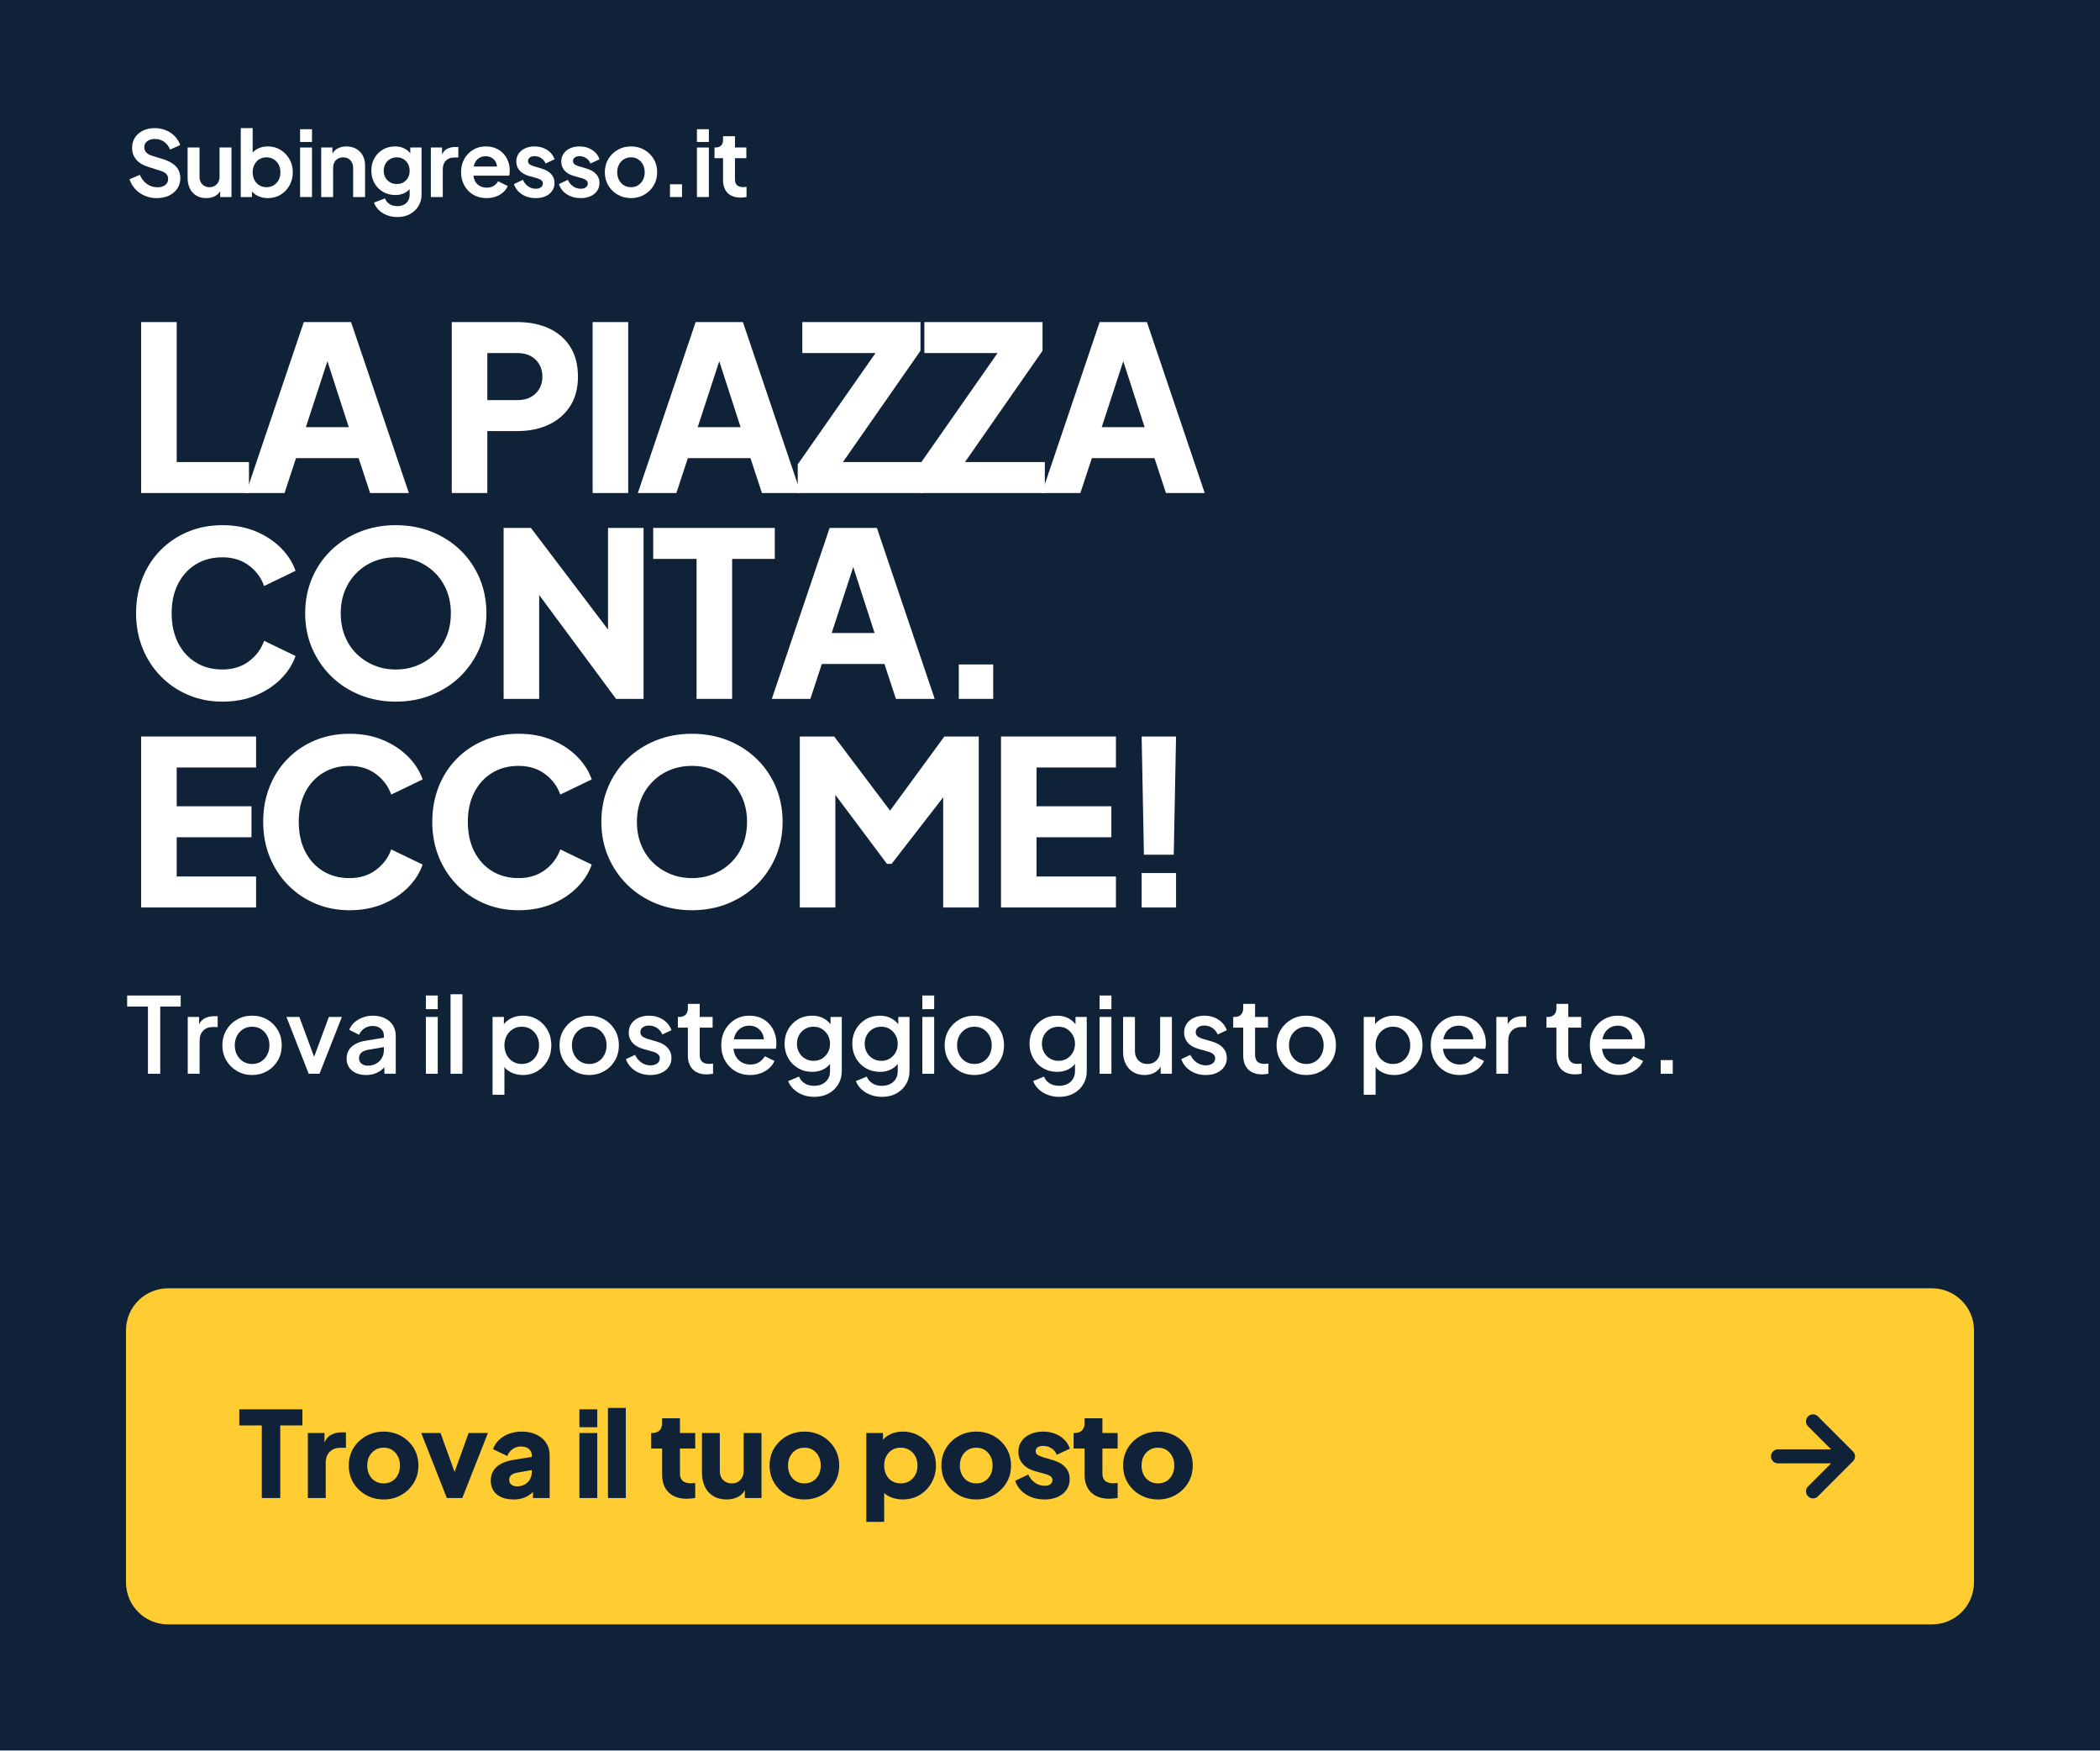
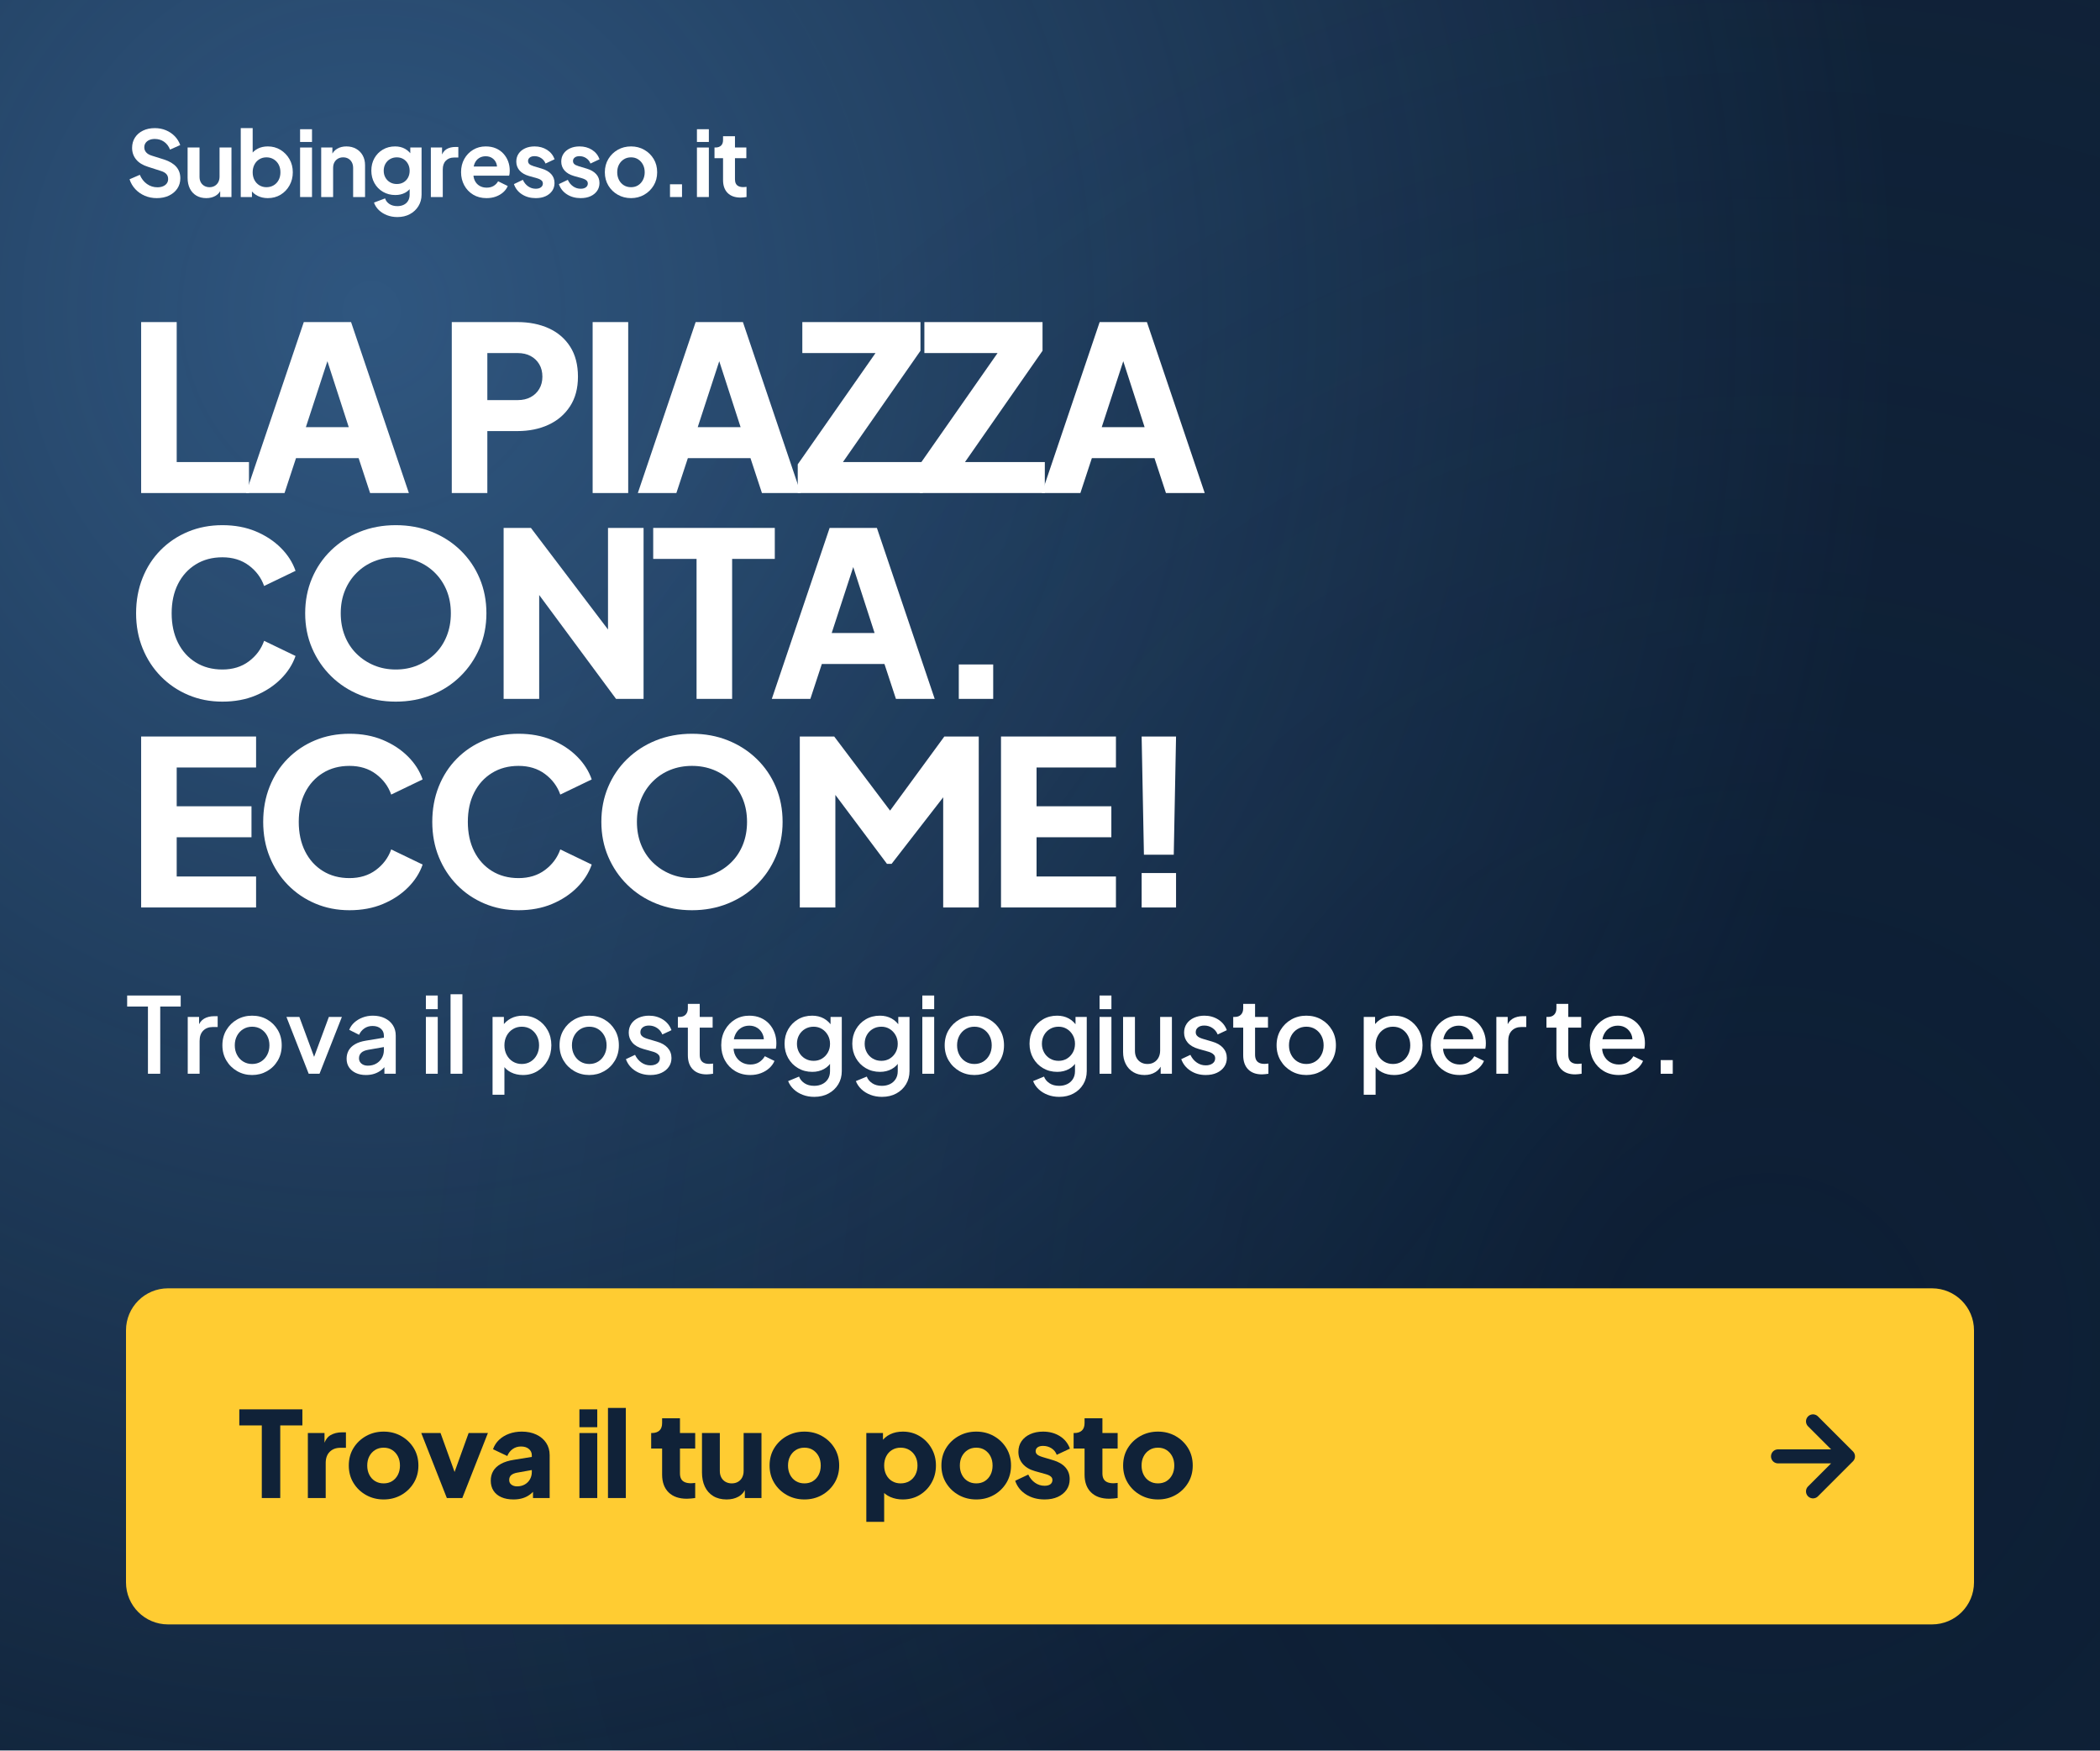
<svg xmlns="http://www.w3.org/2000/svg" width="300" height="250" viewBox="0 0 300 250" role="img" aria-labelledby="title desc">
-   <style>@media(prefers-reduced-motion:no-preference){.pa-letter{animation-duration:6.4s;animation-timing-function:step-end;animation-fill-mode:both;animation-iteration-count:3}.pa-action{transform-box:fill-box;transform-origin:center;animation:pa-action 6.4s cubic-bezier(.22,1,.36,1) 3 both}.pa-repeat .pa-letter,.pa-repeat .pa-action{animation-iteration-count:infinite}@keyframes pa-action{0%,27%,46%,100%{transform:scale(1)}32%,41%{transform:scale(1.022)}}.pa-letter-0{animation-name:pa-type-0}@keyframes pa-type-0{0%,3.025%{opacity:0}3.045%,100%{opacity:1}}.pa-letter-1{animation-name:pa-type-1}@keyframes pa-type-1{0%,4.071%{opacity:0}4.091%,100%{opacity:1}}.pa-letter-2{animation-name:pa-type-2}@keyframes pa-type-2{0%,5.116%{opacity:0}5.136%,100%{opacity:1}}.pa-letter-3{animation-name:pa-type-3}@keyframes pa-type-3{0%,6.162%{opacity:0}6.182%,100%{opacity:1}}.pa-letter-4{animation-name:pa-type-4}@keyframes pa-type-4{0%,7.207%{opacity:0}7.227%,100%{opacity:1}}.pa-letter-5{animation-name:pa-type-5}@keyframes pa-type-5{0%,8.253%{opacity:0}8.273%,100%{opacity:1}}.pa-letter-6{animation-name:pa-type-6}@keyframes pa-type-6{0%,9.298%{opacity:0}9.318%,100%{opacity:1}}.pa-letter-7{animation-name:pa-type-7}@keyframes pa-type-7{0%,10.344%{opacity:0}10.364%,100%{opacity:1}}.pa-letter-8{animation-name:pa-type-8}@keyframes pa-type-8{0%,11.389%{opacity:0}11.409%,100%{opacity:1}}.pa-letter-9{animation-name:pa-type-9}@keyframes pa-type-9{0%,12.435%{opacity:0}12.455%,100%{opacity:1}}.pa-letter-10{animation-name:pa-type-10}@keyframes pa-type-10{0%,13.480%{opacity:0}13.500%,100%{opacity:1}}.pa-letter-11{animation-name:pa-type-11}@keyframes pa-type-11{0%,14.525%{opacity:0}14.545%,100%{opacity:1}}.pa-letter-12{animation-name:pa-type-12}@keyframes pa-type-12{0%,15.571%{opacity:0}15.591%,100%{opacity:1}}.pa-letter-13{animation-name:pa-type-13}@keyframes pa-type-13{0%,16.616%{opacity:0}16.636%,100%{opacity:1}}.pa-letter-14{animation-name:pa-type-14}@keyframes pa-type-14{0%,17.662%{opacity:0}17.682%,100%{opacity:1}}.pa-letter-15{animation-name:pa-type-15}@keyframes pa-type-15{0%,18.707%{opacity:0}18.727%,100%{opacity:1}}.pa-letter-16{animation-name:pa-type-16}@keyframes pa-type-16{0%,19.753%{opacity:0}19.773%,100%{opacity:1}}.pa-letter-17{animation-name:pa-type-17}@keyframes pa-type-17{0%,20.798%{opacity:0}20.818%,100%{opacity:1}}.pa-letter-18{animation-name:pa-type-18}@keyframes pa-type-18{0%,21.844%{opacity:0}21.864%,100%{opacity:1}}.pa-letter-19{animation-name:pa-type-19}@keyframes pa-type-19{0%,22.889%{opacity:0}22.909%,100%{opacity:1}}.pa-letter-20{animation-name:pa-type-20}@keyframes pa-type-20{0%,23.935%{opacity:0}23.955%,100%{opacity:1}}.pa-letter-21{animation-name:pa-type-21}@keyframes pa-type-21{0%,24.980%{opacity:0}25.000%,100%{opacity:1}}}</style>
+   <style>@media(prefers-reduced-motion:no-preference){.pa-wash{transform-box:view-box;transform-origin:center;animation:pa-drift 19.2s ease-in-out 1 both}.pa-wash-shade{animation-direction:reverse}.pa-repeat .pa-wash{animation-iteration-count:infinite}@keyframes pa-drift{0%,100%{transform:translate(-8%,4%) scale(1);opacity:.65}50%{transform:translate(16%,-9%) scale(1.12);opacity:1}}.pa-letter{animation-duration:6.4s;animation-timing-function:step-end;animation-fill-mode:both;animation-iteration-count:3}.pa-action{transform-box:fill-box;transform-origin:center;animation:pa-action 6.4s cubic-bezier(.22,1,.36,1) 3 both}.pa-repeat .pa-letter,.pa-repeat .pa-action{animation-iteration-count:infinite}@keyframes pa-action{0%,27%,46%,100%{transform:scale(1)}32%,41%{transform:scale(1.022)}}.pa-letter-0{animation-name:pa-type-0}@keyframes pa-type-0{0%,3.025%{opacity:0}3.045%,100%{opacity:1}}.pa-letter-1{animation-name:pa-type-1}@keyframes pa-type-1{0%,4.071%{opacity:0}4.091%,100%{opacity:1}}.pa-letter-2{animation-name:pa-type-2}@keyframes pa-type-2{0%,5.116%{opacity:0}5.136%,100%{opacity:1}}.pa-letter-3{animation-name:pa-type-3}@keyframes pa-type-3{0%,6.162%{opacity:0}6.182%,100%{opacity:1}}.pa-letter-4{animation-name:pa-type-4}@keyframes pa-type-4{0%,7.207%{opacity:0}7.227%,100%{opacity:1}}.pa-letter-5{animation-name:pa-type-5}@keyframes pa-type-5{0%,8.253%{opacity:0}8.273%,100%{opacity:1}}.pa-letter-6{animation-name:pa-type-6}@keyframes pa-type-6{0%,9.298%{opacity:0}9.318%,100%{opacity:1}}.pa-letter-7{animation-name:pa-type-7}@keyframes pa-type-7{0%,10.344%{opacity:0}10.364%,100%{opacity:1}}.pa-letter-8{animation-name:pa-type-8}@keyframes pa-type-8{0%,11.389%{opacity:0}11.409%,100%{opacity:1}}.pa-letter-9{animation-name:pa-type-9}@keyframes pa-type-9{0%,12.435%{opacity:0}12.455%,100%{opacity:1}}.pa-letter-10{animation-name:pa-type-10}@keyframes pa-type-10{0%,13.480%{opacity:0}13.500%,100%{opacity:1}}.pa-letter-11{animation-name:pa-type-11}@keyframes pa-type-11{0%,14.525%{opacity:0}14.545%,100%{opacity:1}}.pa-letter-12{animation-name:pa-type-12}@keyframes pa-type-12{0%,15.571%{opacity:0}15.591%,100%{opacity:1}}.pa-letter-13{animation-name:pa-type-13}@keyframes pa-type-13{0%,16.616%{opacity:0}16.636%,100%{opacity:1}}.pa-letter-14{animation-name:pa-type-14}@keyframes pa-type-14{0%,17.662%{opacity:0}17.682%,100%{opacity:1}}.pa-letter-15{animation-name:pa-type-15}@keyframes pa-type-15{0%,18.707%{opacity:0}18.727%,100%{opacity:1}}.pa-letter-16{animation-name:pa-type-16}@keyframes pa-type-16{0%,19.753%{opacity:0}19.773%,100%{opacity:1}}.pa-letter-17{animation-name:pa-type-17}@keyframes pa-type-17{0%,20.798%{opacity:0}20.818%,100%{opacity:1}}.pa-letter-18{animation-name:pa-type-18}@keyframes pa-type-18{0%,21.844%{opacity:0}21.864%,100%{opacity:1}}.pa-letter-19{animation-name:pa-type-19}@keyframes pa-type-19{0%,22.889%{opacity:0}22.909%,100%{opacity:1}}.pa-letter-20{animation-name:pa-type-20}@keyframes pa-type-20{0%,23.935%{opacity:0}23.955%,100%{opacity:1}}.pa-letter-21{animation-name:pa-type-21}@keyframes pa-type-21{0%,24.980%{opacity:0}25.000%,100%{opacity:1}}}</style>
  <rect width="300" height="250" fill="#102238" />
+   <defs>
+     <radialGradient id="pa-light">
+       <stop stop-color="#5b9fe3" stop-opacity=".42" />
+       <stop offset="1" stop-color="#5b9fe3" stop-opacity="0" />
+     </radialGradient>
+     <radialGradient id="pa-shade">
+       <stop stop-color="#06172f" stop-opacity="0.32" />
+       <stop offset="1" stop-color="#06172f" stop-opacity="0" />
+     </radialGradient>
+   </defs>
+   <g class="pa-ambient" aria-hidden="true">
+     <ellipse class="pa-wash pa-wash-light" cx="54.00" cy="45.00" rx="216.00" ry="230.00" fill="url(#pa-light)" />
+     <ellipse class="pa-wash pa-wash-shade" cx="252.00" cy="195.00" rx="195.00" ry="212.50" fill="url(#pa-shade)" />
+   </g>
  <g fill="#ffffff">
    <path d="M338 -12Q267 -12 206.5 14.0Q146 40 102.5 86.5Q59 133 39 195L152 244Q179 180 230.0 143.5Q281 107 345 107Q381 107 407.5 118.5Q434 130 448.5 150.0Q463 170 463 198Q463 231 443.5 252.5Q424 274 385 286L242 332Q155 359 111.0 413.0Q67 467 67 540Q67 604 98.5 653.0Q130 702 186.5 729.5Q243 757 316 757Q383 757 439.0 733.5Q495 710 535.5 668.5Q576 627 596 571L484 521Q462 577 418.0 607.5Q374 638 316 638Q282 638 256.0 626.5Q230 615 215.5 594.5Q201 574 201 546Q201 515 221.0 491.5Q241 468 282 455L419 412Q508 383 552.5 332.0Q597 281 597 206Q597 142 564.0 93.0Q531 44 473.0 16.0Q415 -12 338 -12Z" transform="translate(18 28.14) scale(0.013 -0.013)" />
    <path d="M255 -12Q192 -12 145.5 16.0Q99 44 74.5 94.0Q50 144 50 211V544H181V222Q181 188 194.5 162.5Q208 137 233.5 122.5Q259 108 291 108Q323 108 348.0 122.5Q373 137 387.0 163.0Q401 189 401 225V544H532V0H408V107L419 88Q400 38 356.5 13.0Q313 -12 255 -12Z" transform="translate(26.151 28.14) scale(0.013 -0.013)" />
    <path d="M358 -12Q299 -12 249.5 11.5Q200 35 171 79L184 105V0H61V757H192V436L172 463Q200 507 248.0 531.5Q296 556 359 556Q436 556 498.0 518.0Q560 480 596.5 416.0Q633 352 633 272Q633 193 597.0 128.0Q561 63 499.0 25.5Q437 -12 358 -12ZM343 108Q388 108 423.0 129.0Q458 150 477.5 187.0Q497 224 497 272Q497 320 477.5 356.5Q458 393 423.0 414.5Q388 436 343 436Q300 436 265.5 415.0Q231 394 211.5 356.5Q192 319 192 272Q192 224 211.5 187.0Q231 150 265.5 129.0Q300 108 343 108Z" transform="translate(33.6 28.14) scale(0.013 -0.013)" />
    <path d="M61 0V544H192V0ZM61 605V745H192V605Z" transform="translate(42.076 28.14) scale(0.013 -0.013)" />
    <path d="M61 0V544H184V437L174 456Q193 505 236.5 530.5Q280 556 338 556Q398 556 444.5 530.0Q491 504 517.0 457.5Q543 411 543 350V0H412V319Q412 355 398.0 381.0Q384 407 359.5 421.5Q335 436 302 436Q270 436 245.0 421.5Q220 407 206.0 381.0Q192 355 192 319V0Z" transform="translate(45.092 28.14) scale(0.013 -0.013)" />
    <path d="M325 -220Q264 -220 212.0 -200.0Q160 -180 122.5 -144.5Q85 -109 68 -61L190 -15Q202 -53 237.5 -76.5Q273 -100 325 -100Q365 -100 395.5 -85.0Q426 -70 443.0 -41.5Q460 -13 460 27V151L485 121Q457 72 410.0 47.0Q363 22 303 22Q227 22 167.0 57.0Q107 92 73.0 153.0Q39 214 39 290Q39 367 73.0 427.0Q107 487 166.0 521.5Q225 556 300 556Q361 556 407.5 530.5Q454 505 485 457L467 424V544H591V27Q591 -44 556.5 -100.0Q522 -156 462.5 -188.0Q403 -220 325 -220ZM319 143Q361 143 392.5 161.5Q424 180 442.0 213.0Q460 246 460 289Q460 331 441.5 364.5Q423 398 391.5 417.0Q360 436 319 436Q278 436 245.0 417.0Q212 398 193.5 364.5Q175 331 175 289Q175 247 193.5 214.0Q212 181 244.5 162.0Q277 143 319 143Z" transform="translate(52.541 28.14) scale(0.013 -0.013)" />
    <path d="M61 0V544H184V423L174 441Q193 502 233.5 526.0Q274 550 331 550H363V434H316Q260 434 226.0 399.5Q192 365 192 303V0Z" transform="translate(60.757 28.14) scale(0.013 -0.013)" />
    <path d="M319 -12Q235 -12 172.0 26.0Q109 64 74.0 129.0Q39 194 39 273Q39 355 74.5 418.5Q110 482 171.5 519.0Q233 556 309 556Q373 556 421.5 535.0Q470 514 504.0 477.0Q538 440 556.0 392.5Q574 345 574 290Q574 276 572.5 261.0Q571 246 567 235H147V335H493L431 288Q440 334 426.5 370.0Q413 406 382.5 427.0Q352 448 309 448Q268 448 236.0 427.5Q204 407 187.5 367.5Q171 328 175 272Q171 222 188.5 183.5Q206 145 240.5 124.0Q275 103 320 103Q365 103 396.5 122.0Q428 141 446 173L552 121Q536 82 502.0 52.0Q468 22 421.5 5.0Q375 -12 319 -12Z" transform="translate(65.359 28.14) scale(0.013 -0.013)" />
    <path d="M268 -12Q181 -12 116.5 29.5Q52 71 28 142L126 189Q147 143 184.5 117.0Q222 91 268 91Q304 91 325.0 107.0Q346 123 346 149Q346 165 337.5 175.5Q329 186 314.5 193.5Q300 201 283 206L194 231Q125 251 89.5 292.0Q54 333 54 389Q54 439 79.5 476.5Q105 514 150.5 535.0Q196 556 255 556Q332 556 391.0 519.0Q450 482 475 415L375 368Q361 405 328.0 427.0Q295 449 254 449Q221 449 202.0 434.0Q183 419 183 395Q183 380 191.0 369.0Q199 358 213.5 351.0Q228 344 247 338L334 312Q401 292 437.5 252.0Q474 212 474 154Q474 105 448.0 67.5Q422 30 376.0 9.0Q330 -12 268 -12Z" transform="translate(73.055 28.14) scale(0.013 -0.013)" />
    <path d="M268 -12Q181 -12 116.5 29.5Q52 71 28 142L126 189Q147 143 184.5 117.0Q222 91 268 91Q304 91 325.0 107.0Q346 123 346 149Q346 165 337.5 175.5Q329 186 314.5 193.5Q300 201 283 206L194 231Q125 251 89.5 292.0Q54 333 54 389Q54 439 79.5 476.5Q105 514 150.5 535.0Q196 556 255 556Q332 556 391.0 519.0Q450 482 475 415L375 368Q361 405 328.0 427.0Q295 449 254 449Q221 449 202.0 434.0Q183 419 183 395Q183 380 191.0 369.0Q199 358 213.5 351.0Q228 344 247 338L334 312Q401 292 437.5 252.0Q474 212 474 154Q474 105 448.0 67.5Q422 30 376.0 9.0Q330 -12 268 -12Z" transform="translate(79.477 28.14) scale(0.013 -0.013)" />
    <path d="M327 -12Q247 -12 181.5 25.0Q116 62 77.5 126.0Q39 190 39 272Q39 354 77.5 418.0Q116 482 181.0 519.0Q246 556 327 556Q407 556 472.0 519.0Q537 482 575.5 418.5Q614 355 614 272Q614 190 575.0 126.0Q536 62 471.0 25.0Q406 -12 327 -12ZM327 108Q371 108 404.5 129.0Q438 150 457.5 187.5Q477 225 477 272Q477 320 457.5 356.5Q438 393 404.5 414.5Q371 436 327 436Q282 436 248.0 414.5Q214 393 194.5 356.5Q175 320 175 272Q175 225 194.5 187.5Q214 150 248.0 129.0Q282 108 327 108Z" transform="translate(85.899 28.14) scale(0.013 -0.013)" />
    <path d="M123 0V140H255V0Z" transform="translate(94.115 28.14) scale(0.013 -0.013)" />
    <path d="M61 0V544H192V0ZM61 605V745H192V605Z" transform="translate(98.769 28.14) scale(0.013 -0.013)" />
    <path d="M309 -6Q217 -6 166.5 44.5Q116 95 116 187V427H22V544H32Q72 544 94.0 565.0Q116 586 116 626V668H247V544H372V427H247V194Q247 167 256.5 148.0Q266 129 286.5 119.0Q307 109 339 109Q346 109 355.5 110.0Q365 111 374 112V0Q360 -2 342.0 -4.0Q324 -6 309 -6Z" transform="translate(101.785 28.14) scale(0.013 -0.013)" />
  </g>
  <g fill="#ffffff">
    <path class="pa-letter pa-letter-0" d="M66 0V745H221V135H536V0Z" transform="translate(18 70.4167) scale(0.03277409 -0.03277409)" />
    <path class="pa-letter pa-letter-1" d="M11 0 263 745H469L721 0H552L502 152H229L179 0ZM272 287H459L345 639H387Z" transform="translate(34.7803 70.4167) scale(0.03277409 -0.03277409)" />
    <path class="pa-letter pa-letter-3" d="M66 0V745H352Q429 745 488.5 718.0Q548 691 582.0 638.0Q616 585 616 507Q616 431 581.5 378.0Q547 325 487.5 297.5Q428 270 352 270H221V0ZM221 405H353Q386 405 410.0 418.0Q434 431 447.5 454.0Q461 477 461 507Q461 538 447.5 561.0Q434 584 410.0 597.0Q386 610 353 610H221Z" transform="translate(62.3761 70.4167) scale(0.03277409 -0.03277409)" />
    <path class="pa-letter pa-letter-4" d="M66 0V745H221V0Z" transform="translate(82.4994 70.4167) scale(0.03277409 -0.03277409)" />
    <path class="pa-letter pa-letter-5" d="M11 0 263 745H469L721 0H552L502 152H229L179 0ZM272 287H459L345 639H387Z" transform="translate(90.7585 70.4167) scale(0.03277409 -0.03277409)" />
    <path class="pa-letter pa-letter-6" d="M11 0V125L350 610H31V745H546V620L208 135H556V0Z" transform="translate(113.602 70.4167) scale(0.03277409 -0.03277409)" />
    <path class="pa-letter pa-letter-7" d="M11 0V125L350 610H31V745H546V620L208 135H556V0Z" transform="translate(131.0378 70.4167) scale(0.03277409 -0.03277409)" />
    <path class="pa-letter pa-letter-8" d="M11 0 263 745H469L721 0H552L502 152H229L179 0ZM272 287H459L345 639H387Z" transform="translate(148.4737 70.4167) scale(0.03277409 -0.03277409)" />
  </g>
  <g fill="#ffffff">
    <path class="pa-letter pa-letter-9" d="M420 -12Q340 -12 271.5 17.0Q203 46 152.0 98.0Q101 150 72.5 220.0Q44 290 44 373Q44 456 72.0 526.5Q100 597 151.0 648.5Q202 700 270.5 728.5Q339 757 420 757Q501 757 565.5 730.0Q630 703 675.0 658.0Q720 613 739 558L602 492Q583 546 535.5 581.5Q488 617 420 617Q354 617 304.0 586.0Q254 555 226.5 500.5Q199 446 199 373Q199 300 226.5 245.0Q254 190 304.0 159.0Q354 128 420 128Q488 128 535.5 163.5Q583 199 602 253L739 187Q720 132 675.0 87.0Q630 42 565.5 15.0Q501 -12 420 -12Z" transform="translate(18 99.8151) scale(0.03277409 -0.03277409)" />
    <path class="pa-letter pa-letter-10" d="M439 -12Q355 -12 283.0 17.0Q211 46 157.5 98.5Q104 151 74.0 221.0Q44 291 44 373Q44 455 73.5 525.0Q103 595 156.5 647.0Q210 699 282.0 728.0Q354 757 439 757Q524 757 596.0 728.0Q668 699 721.5 647.0Q775 595 804.5 525.0Q834 455 834 373Q834 291 804.0 221.0Q774 151 720.5 98.5Q667 46 595.0 17.0Q523 -12 439 -12ZM439 128Q490 128 533.5 146.0Q577 164 610.0 196.5Q643 229 661.0 274.0Q679 319 679 373Q679 427 661.0 471.5Q643 516 610.0 549.0Q577 582 533.5 599.5Q490 617 439 617Q388 617 344.5 599.5Q301 582 268.0 549.0Q235 516 217.0 471.5Q199 427 199 373Q199 319 217.0 274.0Q235 229 268.0 196.5Q301 164 344.5 146.0Q388 128 439 128Z" transform="translate(42.1545 99.8151) scale(0.03277409 -0.03277409)" />
    <path class="pa-letter pa-letter-11" d="M66 0V745H185L585 218L521 203V745H676V0H556L163 531L221 546V0Z" transform="translate(69.7831 99.8151) scale(0.03277409 -0.03277409)" />
    <path class="pa-letter pa-letter-12" d="M200 0V610H11V745H541V610H355V0Z" transform="translate(92.9544 99.8151) scale(0.03277409 -0.03277409)" />
    <path class="pa-letter pa-letter-13" d="M11 0 263 745H469L721 0H552L502 152H229L179 0ZM272 287H459L345 639H387Z" transform="translate(109.8986 99.8151) scale(0.03277409 -0.03277409)" />
    <path class="pa-letter pa-letter-14" d="M129 0V150H279V0Z" transform="translate(132.7421 99.8151) scale(0.03277409 -0.03277409)" />
  </g>
  <g fill="#ffffff">
    <path class="pa-letter pa-letter-15" d="M66 0V745H567V610H221V441H547V306H221V135H567V0Z" transform="translate(18 129.6067) scale(0.03277409 -0.03277409)" />
    <path class="pa-letter pa-letter-16" d="M420 -12Q340 -12 271.5 17.0Q203 46 152.0 98.0Q101 150 72.5 220.0Q44 290 44 373Q44 456 72.0 526.5Q100 597 151.0 648.5Q202 700 270.5 728.5Q339 757 420 757Q501 757 565.5 730.0Q630 703 675.0 658.0Q720 613 739 558L602 492Q583 546 535.5 581.5Q488 617 420 617Q354 617 304.0 586.0Q254 555 226.5 500.5Q199 446 199 373Q199 300 226.5 245.0Q254 190 304.0 159.0Q354 128 420 128Q488 128 535.5 163.5Q583 199 602 253L739 187Q720 132 675.0 87.0Q630 42 565.5 15.0Q501 -12 420 -12Z" transform="translate(36.1568 129.6067) scale(0.03277409 -0.03277409)" />
    <path class="pa-letter pa-letter-17" d="M420 -12Q340 -12 271.5 17.0Q203 46 152.0 98.0Q101 150 72.5 220.0Q44 290 44 373Q44 456 72.0 526.5Q100 597 151.0 648.5Q202 700 270.5 728.5Q339 757 420 757Q501 757 565.5 730.0Q630 703 675.0 658.0Q720 613 739 558L602 492Q583 546 535.5 581.5Q488 617 420 617Q354 617 304.0 586.0Q254 555 226.5 500.5Q199 446 199 373Q199 300 226.5 245.0Q254 190 304.0 159.0Q354 128 420 128Q488 128 535.5 163.5Q583 199 602 253L739 187Q720 132 675.0 87.0Q630 42 565.5 15.0Q501 -12 420 -12Z" transform="translate(60.3114 129.6067) scale(0.03277409 -0.03277409)" />
    <path class="pa-letter pa-letter-18" d="M439 -12Q355 -12 283.0 17.0Q211 46 157.5 98.5Q104 151 74.0 221.0Q44 291 44 373Q44 455 73.5 525.0Q103 595 156.5 647.0Q210 699 282.0 728.0Q354 757 439 757Q524 757 596.0 728.0Q668 699 721.5 647.0Q775 595 804.5 525.0Q834 455 834 373Q834 291 804.0 221.0Q774 151 720.5 98.5Q667 46 595.0 17.0Q523 -12 439 -12ZM439 128Q490 128 533.5 146.0Q577 164 610.0 196.5Q643 229 661.0 274.0Q679 319 679 373Q679 427 661.0 471.5Q643 516 610.0 549.0Q577 582 533.5 599.5Q490 617 439 617Q388 617 344.5 599.5Q301 582 268.0 549.0Q235 516 217.0 471.5Q199 427 199 373Q199 319 217.0 274.0Q235 229 268.0 196.5Q301 164 344.5 146.0Q388 128 439 128Z" transform="translate(84.4659 129.6067) scale(0.03277409 -0.03277409)" />
    <path class="pa-letter pa-letter-19" d="M66 0V745H216L495 375H425L696 745H846V0H691V574L753 560L466 190H446L169 560L221 574V0Z" transform="translate(112.0944 129.6067) scale(0.03277409 -0.03277409)" />
    <path class="pa-letter pa-letter-20" d="M66 0V745H567V610H221V441H547V306H221V135H567V0Z" transform="translate(140.8373 129.6067) scale(0.03277409 -0.03277409)" />
    <path class="pa-letter pa-letter-21" d="M135 230 125 745H275L265 230ZM125 0V150H275V0Z" transform="translate(158.9941 129.6067) scale(0.03277409 -0.03277409)" />
  </g>
  <g fill="#ffffff">
    <path d="M209 0V640H11V745H521V640H326V0Z" transform="translate(18 153.355) scale(0.015 -0.015)" />
    <path d="M66 0V541H174V432L164 448Q182 501 222.0 524.5Q262 548 318 548H351V445H304Q248 445 213.5 410.5Q179 376 179 312V0Z" transform="translate(25.83 153.355) scale(0.015 -0.015)" />
    <path d="M327 -12Q249 -12 184.5 25.0Q120 62 82.0 126.0Q44 190 44 271Q44 353 82.0 416.5Q120 480 184.0 516.5Q248 553 327 553Q407 553 470.5 516.5Q534 480 571.5 416.5Q609 353 609 271Q609 189 571.0 125.0Q533 61 469.0 24.5Q405 -12 327 -12ZM327 93Q375 93 412.0 116.0Q449 139 470.5 179.5Q492 220 492 271Q492 322 470.5 362.0Q449 402 412.0 425.0Q375 448 327 448Q280 448 242.5 425.0Q205 402 183.5 362.0Q162 322 162 271Q162 220 183.5 179.5Q205 139 242.5 116.0Q280 93 327 93Z" transform="translate(31.11 153.355) scale(0.015 -0.015)" />
    <path d="M223 0 11 541H134L297 100H252L415 541H539L326 0Z" transform="translate(40.755 153.355) scale(0.015 -0.015)" />
    <path d="M228 -12Q173 -12 131.5 7.5Q90 27 67.0 61.5Q44 96 44 143Q44 187 63.5 222.0Q83 257 124.0 281.0Q165 305 227 315L415 346V257L249 228Q204 220 183.0 199.5Q162 179 162 147Q162 116 185.5 96.5Q209 77 246 77Q292 77 326.5 97.0Q361 117 380.0 150.5Q399 184 399 225V364Q399 404 369.5 429.5Q340 455 291 455Q246 455 212.5 431.5Q179 408 163 371L69 418Q84 458 118.0 488.5Q152 519 197.5 536.0Q243 553 294 553Q358 553 407.5 529.0Q457 505 484.5 462.5Q512 420 512 364V0H404V98L427 95Q408 62 378.5 38.0Q349 14 311.5 1.0Q274 -12 228 -12Z" transform="translate(48.855 153.355) scale(0.015 -0.015)" />
    <path d="M66 0V541H179V0ZM66 615V745H179V615Z" transform="translate(59.85 153.355) scale(0.015 -0.015)" />
    <path d="M66 0V757H179V0Z" transform="translate(63.375 153.355) scale(0.015 -0.015)" />
    <path d="M66 -200V541H174V429L161 455Q191 501 241.0 527.0Q291 553 355 553Q432 553 493.5 516.0Q555 479 590.5 415.0Q626 351 626 271Q626 191 590.5 127.0Q555 63 494.0 25.5Q433 -12 355 -12Q292 -12 240.5 14.0Q189 40 161 89L179 110V-200ZM344 93Q392 93 429.0 116.0Q466 139 487.5 179.5Q509 220 509 271Q509 322 487.5 362.0Q466 402 429.0 425.0Q392 448 344 448Q297 448 259.5 425.0Q222 402 200.5 362.0Q179 322 179 271Q179 220 200.5 179.5Q222 139 259.5 116.0Q297 93 344 93Z" transform="translate(69.375 153.355) scale(0.015 -0.015)" />
    <path d="M327 -12Q249 -12 184.5 25.0Q120 62 82.0 126.0Q44 190 44 271Q44 353 82.0 416.5Q120 480 184.0 516.5Q248 553 327 553Q407 553 470.5 516.5Q534 480 571.5 416.5Q609 353 609 271Q609 189 571.0 125.0Q533 61 469.0 24.5Q405 -12 327 -12ZM327 93Q375 93 412.0 116.0Q449 139 470.5 179.5Q492 220 492 271Q492 322 470.5 362.0Q449 402 412.0 425.0Q375 448 327 448Q280 448 242.5 425.0Q205 402 183.5 362.0Q162 322 162 271Q162 220 183.5 179.5Q205 139 242.5 116.0Q280 93 327 93Z" transform="translate(79.275 153.355) scale(0.015 -0.015)" />
    <path d="M266 -12Q183 -12 120.5 29.0Q58 70 33 139L120 180Q142 134 180.5 107.0Q219 80 266 80Q306 80 331.0 98.0Q356 116 356 147Q356 167 345.0 179.5Q334 192 317.5 200.0Q301 208 284 212L199 236Q129 256 94.5 296.5Q60 337 60 391Q60 440 85.0 476.5Q110 513 154.0 533.0Q198 553 253 553Q327 553 385.0 516.5Q443 480 467 415L380 374Q364 413 329.5 436.0Q295 459 252 459Q215 459 193.0 441.5Q171 424 171 396Q171 377 181.0 364.5Q191 352 207.0 344.5Q223 337 240 332L328 306Q395 287 431.0 246.5Q467 206 467 150Q467 102 441.5 65.5Q416 29 371.0 8.5Q326 -12 266 -12Z" transform="translate(88.92 153.355) scale(0.015 -0.015)" />
    <path d="M300 -6Q215 -6 168.0 42.0Q121 90 121 177V439H26V541H41Q79 541 100.0 563.0Q121 585 121 623V665H234V541H357V439H234V182Q234 154 243.0 134.5Q252 115 272.0 104.5Q292 94 324 94Q332 94 342.0 95.0Q352 96 361 97V0Q347 -2 330.0 -4.0Q313 -6 300 -6Z" transform="translate(96.45 153.355) scale(0.015 -0.015)" />
    <path d="M320 -12Q239 -12 176.5 25.5Q114 63 79.0 127.5Q44 192 44 272Q44 354 79.5 417.0Q115 480 175.0 516.5Q235 553 311 553Q372 553 420.0 532.0Q468 511 501.0 474.5Q534 438 551.5 391.0Q569 344 569 291Q569 278 568.0 264.0Q567 250 564 238H133V328H500L446 287Q456 336 439.5 374.5Q423 413 389.5 435.5Q356 458 311 458Q266 458 231.0 435.5Q196 413 177.0 371.5Q158 330 162 271Q157 216 177.5 175.0Q198 134 235.5 111.0Q273 88 321 88Q370 88 404.5 110.0Q439 132 459 167L551 122Q535 84 501.5 53.5Q468 23 421.5 5.5Q375 -12 320 -12Z" transform="translate(102.375 153.355) scale(0.015 -0.015)" />
    <path d="M327 -220Q268 -220 218.0 -201.0Q168 -182 132.0 -148.5Q96 -115 78 -70L182 -27Q196 -65 233.5 -90.0Q271 -115 326 -115Q369 -115 403.0 -98.5Q437 -82 457.0 -50.5Q477 -19 477 25V147L497 124Q469 72 419.5 45.0Q370 18 308 18Q233 18 173.0 53.0Q113 88 78.5 149.0Q44 210 44 286Q44 363 78.5 423.0Q113 483 172.0 518.0Q231 553 307 553Q369 553 417.5 526.5Q466 500 497 450L482 422V541H589V25Q589 -45 555.5 -100.5Q522 -156 463.0 -188.0Q404 -220 327 -220ZM321 123Q366 123 401.0 144.5Q436 166 456.5 202.5Q477 239 477 285Q477 331 456.0 368.0Q435 405 400.0 426.5Q365 448 321 448Q275 448 239.0 426.5Q203 405 182.5 368.5Q162 332 162 285Q162 240 182.5 203.0Q203 166 239.0 144.5Q275 123 321 123Z" transform="translate(111.42 153.355) scale(0.015 -0.015)" />
    <path d="M327 -220Q268 -220 218.0 -201.0Q168 -182 132.0 -148.5Q96 -115 78 -70L182 -27Q196 -65 233.5 -90.0Q271 -115 326 -115Q369 -115 403.0 -98.5Q437 -82 457.0 -50.5Q477 -19 477 25V147L497 124Q469 72 419.5 45.0Q370 18 308 18Q233 18 173.0 53.0Q113 88 78.5 149.0Q44 210 44 286Q44 363 78.5 423.0Q113 483 172.0 518.0Q231 553 307 553Q369 553 417.5 526.5Q466 500 497 450L482 422V541H589V25Q589 -45 555.5 -100.5Q522 -156 463.0 -188.0Q404 -220 327 -220ZM321 123Q366 123 401.0 144.5Q436 166 456.5 202.5Q477 239 477 285Q477 331 456.0 368.0Q435 405 400.0 426.5Q365 448 321 448Q275 448 239.0 426.5Q203 405 182.5 368.5Q162 332 162 285Q162 240 182.5 203.0Q203 166 239.0 144.5Q275 123 321 123Z" transform="translate(121.095 153.355) scale(0.015 -0.015)" />
    <path d="M66 0V541H179V0ZM66 615V745H179V615Z" transform="translate(130.77 153.355) scale(0.015 -0.015)" />
    <path d="M327 -12Q249 -12 184.5 25.0Q120 62 82.0 126.0Q44 190 44 271Q44 353 82.0 416.5Q120 480 184.0 516.5Q248 553 327 553Q407 553 470.5 516.5Q534 480 571.5 416.5Q609 353 609 271Q609 189 571.0 125.0Q533 61 469.0 24.5Q405 -12 327 -12ZM327 93Q375 93 412.0 116.0Q449 139 470.5 179.5Q492 220 492 271Q492 322 470.5 362.0Q449 402 412.0 425.0Q375 448 327 448Q280 448 242.5 425.0Q205 402 183.5 362.0Q162 322 162 271Q162 220 183.5 179.5Q205 139 242.5 116.0Q280 93 327 93Z" transform="translate(134.295 153.355) scale(0.015 -0.015)" />
    <path d="M327 -220Q268 -220 218.0 -201.0Q168 -182 132.0 -148.5Q96 -115 78 -70L182 -27Q196 -65 233.5 -90.0Q271 -115 326 -115Q369 -115 403.0 -98.5Q437 -82 457.0 -50.5Q477 -19 477 25V147L497 124Q469 72 419.5 45.0Q370 18 308 18Q233 18 173.0 53.0Q113 88 78.5 149.0Q44 210 44 286Q44 363 78.5 423.0Q113 483 172.0 518.0Q231 553 307 553Q369 553 417.5 526.5Q466 500 497 450L482 422V541H589V25Q589 -45 555.5 -100.5Q522 -156 463.0 -188.0Q404 -220 327 -220ZM321 123Q366 123 401.0 144.5Q436 166 456.5 202.5Q477 239 477 285Q477 331 456.0 368.0Q435 405 400.0 426.5Q365 448 321 448Q275 448 239.0 426.5Q203 405 182.5 368.5Q162 332 162 285Q162 240 182.5 203.0Q203 166 239.0 144.5Q275 123 321 123Z" transform="translate(146.415 153.355) scale(0.015 -0.015)" />
    <path d="M66 0V541H179V0ZM66 615V745H179V615Z" transform="translate(156.09 153.355) scale(0.015 -0.015)" />
    <path d="M259 -12Q198 -12 152.0 15.5Q106 43 80.5 92.5Q55 142 55 207V541H168V217Q168 180 183.0 152.0Q198 124 225.0 108.5Q252 93 287 93Q323 93 350.0 109.0Q377 125 392.5 154.0Q408 183 408 222V541H520V0H413V106L425 92Q406 42 362.0 15.0Q318 -12 259 -12Z" transform="translate(159.615 153.355) scale(0.015 -0.015)" />
    <path d="M266 -12Q183 -12 120.5 29.0Q58 70 33 139L120 180Q142 134 180.5 107.0Q219 80 266 80Q306 80 331.0 98.0Q356 116 356 147Q356 167 345.0 179.5Q334 192 317.5 200.0Q301 208 284 212L199 236Q129 256 94.5 296.5Q60 337 60 391Q60 440 85.0 476.5Q110 513 154.0 533.0Q198 553 253 553Q327 553 385.0 516.5Q443 480 467 415L380 374Q364 413 329.5 436.0Q295 459 252 459Q215 459 193.0 441.5Q171 424 171 396Q171 377 181.0 364.5Q191 352 207.0 344.5Q223 337 240 332L328 306Q395 287 431.0 246.5Q467 206 467 150Q467 102 441.5 65.5Q416 29 371.0 8.5Q326 -12 266 -12Z" transform="translate(168.255 153.355) scale(0.015 -0.015)" />
    <path d="M300 -6Q215 -6 168.0 42.0Q121 90 121 177V439H26V541H41Q79 541 100.0 563.0Q121 585 121 623V665H234V541H357V439H234V182Q234 154 243.0 134.5Q252 115 272.0 104.5Q292 94 324 94Q332 94 342.0 95.0Q352 96 361 97V0Q347 -2 330.0 -4.0Q313 -6 300 -6Z" transform="translate(175.785 153.355) scale(0.015 -0.015)" />
    <path d="M327 -12Q249 -12 184.5 25.0Q120 62 82.0 126.0Q44 190 44 271Q44 353 82.0 416.5Q120 480 184.0 516.5Q248 553 327 553Q407 553 470.5 516.5Q534 480 571.5 416.5Q609 353 609 271Q609 189 571.0 125.0Q533 61 469.0 24.5Q405 -12 327 -12ZM327 93Q375 93 412.0 116.0Q449 139 470.5 179.5Q492 220 492 271Q492 322 470.5 362.0Q449 402 412.0 425.0Q375 448 327 448Q280 448 242.5 425.0Q205 402 183.5 362.0Q162 322 162 271Q162 220 183.5 179.5Q205 139 242.5 116.0Q280 93 327 93Z" transform="translate(181.71 153.355) scale(0.015 -0.015)" />
    <path d="M66 -200V541H174V429L161 455Q191 501 241.0 527.0Q291 553 355 553Q432 553 493.5 516.0Q555 479 590.5 415.0Q626 351 626 271Q626 191 590.5 127.0Q555 63 494.0 25.5Q433 -12 355 -12Q292 -12 240.5 14.0Q189 40 161 89L179 110V-200ZM344 93Q392 93 429.0 116.0Q466 139 487.5 179.5Q509 220 509 271Q509 322 487.5 362.0Q466 402 429.0 425.0Q392 448 344 448Q297 448 259.5 425.0Q222 402 200.5 362.0Q179 322 179 271Q179 220 200.5 179.5Q222 139 259.5 116.0Q297 93 344 93Z" transform="translate(193.83 153.355) scale(0.015 -0.015)" />
    <path d="M320 -12Q239 -12 176.5 25.5Q114 63 79.0 127.5Q44 192 44 272Q44 354 79.5 417.0Q115 480 175.0 516.5Q235 553 311 553Q372 553 420.0 532.0Q468 511 501.0 474.5Q534 438 551.5 391.0Q569 344 569 291Q569 278 568.0 264.0Q567 250 564 238H133V328H500L446 287Q456 336 439.5 374.5Q423 413 389.5 435.5Q356 458 311 458Q266 458 231.0 435.5Q196 413 177.0 371.5Q158 330 162 271Q157 216 177.5 175.0Q198 134 235.5 111.0Q273 88 321 88Q370 88 404.5 110.0Q439 132 459 167L551 122Q535 84 501.5 53.5Q468 23 421.5 5.5Q375 -12 320 -12Z" transform="translate(203.73 153.355) scale(0.015 -0.015)" />
    <path d="M66 0V541H174V432L164 448Q182 501 222.0 524.5Q262 548 318 548H351V445H304Q248 445 213.5 410.5Q179 376 179 312V0Z" transform="translate(212.775 153.355) scale(0.015 -0.015)" />
    <path d="M300 -6Q215 -6 168.0 42.0Q121 90 121 177V439H26V541H41Q79 541 100.0 563.0Q121 585 121 623V665H234V541H357V439H234V182Q234 154 243.0 134.5Q252 115 272.0 104.5Q292 94 324 94Q332 94 342.0 95.0Q352 96 361 97V0Q347 -2 330.0 -4.0Q313 -6 300 -6Z" transform="translate(220.53 153.355) scale(0.015 -0.015)" />
    <path d="M320 -12Q239 -12 176.5 25.5Q114 63 79.0 127.5Q44 192 44 272Q44 354 79.5 417.0Q115 480 175.0 516.5Q235 553 311 553Q372 553 420.0 532.0Q468 511 501.0 474.5Q534 438 551.5 391.0Q569 344 569 291Q569 278 568.0 264.0Q567 250 564 238H133V328H500L446 287Q456 336 439.5 374.5Q423 413 389.5 435.5Q356 458 311 458Q266 458 231.0 435.5Q196 413 177.0 371.5Q158 330 162 271Q157 216 177.5 175.0Q198 134 235.5 111.0Q273 88 321 88Q370 88 404.5 110.0Q439 132 459 167L551 122Q535 84 501.5 53.5Q468 23 421.5 5.5Q375 -12 320 -12Z" transform="translate(226.455 153.355) scale(0.015 -0.015)" />
    <path d="M116 0V130H231V0Z" transform="translate(235.5 153.355) scale(0.015 -0.015)" />
  </g>
  <g class="pa-action">
    <rect x="18" y="184" width="264" height="48" rx="6" fill="#ffcc32" />
    <g fill="#102238">
      <path d="M200 0V610H11V745H541V610H355V0Z" transform="translate(34 213.95) scale(0.017 -0.017)" />
      <path d="M55 0V546H195V415L185 434Q203 503 244.5 527.5Q286 552 343 552H375V422H328Q273 422 239.0 388.5Q205 355 205 294V0Z" transform="translate(43.044 213.95) scale(0.017 -0.017)" />
      <path d="M326 -12Q245 -12 178.5 25.0Q112 62 72.5 126.5Q33 191 33 273Q33 356 72.5 420.0Q112 484 178.5 521.0Q245 558 326 558Q407 558 473.0 521.0Q539 484 578.5 420.0Q618 356 618 273Q618 191 578.5 126.5Q539 62 473.0 25.0Q407 -12 326 -12ZM326 123Q367 123 397.5 142.0Q428 161 445.5 195.0Q463 229 463 273Q463 317 445.5 350.5Q428 384 397.5 403.5Q367 423 326 423Q285 423 254.0 403.5Q223 384 205.5 350.5Q188 317 188 273Q188 229 205.5 195.0Q223 161 254.0 142.0Q285 123 326 123Z" transform="translate(49.266 213.95) scale(0.017 -0.017)" />
      <path d="M226 0 11 546H173L322 133H260L409 546H571L356 0Z" transform="translate(59.993 213.95) scale(0.017 -0.017)" />
      <path d="M224 -12Q165 -12 122.0 7.0Q79 26 56.0 61.5Q33 97 33 146Q33 192 54.0 227.5Q75 263 118.5 287.0Q162 311 227 321L394 348V238L254 213Q222 207 205.0 192.5Q188 178 188 151Q188 126 207.0 112.0Q226 98 254 98Q291 98 319.0 114.0Q347 130 362.5 157.5Q378 185 378 218V360Q378 391 353.5 412.0Q329 433 287 433Q247 433 216.5 411.0Q186 389 172 353L52 410Q68 456 103.0 489.0Q138 522 187.0 540.0Q236 558 294 558Q363 558 416.0 533.0Q469 508 498.5 463.5Q528 419 528 360V0H388V88L422 94Q398 58 369.0 34.5Q340 11 304.0 -0.5Q268 -12 224 -12Z" transform="translate(69.547 213.95) scale(0.017 -0.017)" />
      <path d="M55 0V546H205V0ZM55 595V745H205V595Z" transform="translate(81.838 213.95) scale(0.017 -0.017)" />
      <path d="M55 0V757H205V0Z" transform="translate(85.918 213.95) scale(0.017 -0.017)" />
      <path d="M318 -6Q219 -6 164.5 47.5Q110 101 110 197V416H18V546H23Q65 546 87.5 567.0Q110 588 110 630V670H260V546H388V416H260V207Q260 179 270.0 160.5Q280 142 301.0 133.0Q322 124 353 124Q360 124 369.0 125.0Q378 126 388 127V0Q373 -2 354.0 -4.0Q335 -6 318 -6Z" transform="translate(92.718 213.95) scale(0.017 -0.017)" />
      <path d="M251 -12Q185 -12 138.5 16.5Q92 45 68.0 96.0Q44 147 44 215V546H194V227Q194 196 206.5 172.5Q219 149 242.0 136.0Q265 123 294 123Q324 123 346.5 136.0Q369 149 381.5 172.5Q394 196 394 227V546H544V0H404V108L412 84Q393 35 350.5 11.5Q308 -12 251 -12Z" transform="translate(99.535 213.95) scale(0.017 -0.017)" />
      <path d="M326 -12Q245 -12 178.5 25.0Q112 62 72.5 126.5Q33 191 33 273Q33 356 72.5 420.0Q112 484 178.5 521.0Q245 558 326 558Q407 558 473.0 521.0Q539 484 578.5 420.0Q618 356 618 273Q618 191 578.5 126.5Q539 62 473.0 25.0Q407 -12 326 -12ZM326 123Q367 123 397.5 142.0Q428 161 445.5 195.0Q463 229 463 273Q463 317 445.5 350.5Q428 384 397.5 403.5Q367 423 326 423Q285 423 254.0 403.5Q223 384 205.5 350.5Q188 317 188 273Q188 229 205.5 195.0Q223 161 254.0 142.0Q285 123 326 123Z" transform="translate(109.378 213.95) scale(0.017 -0.017)" />
      <path d="M55 -200V546H195V442L182 472Q209 513 255.5 535.5Q302 558 362 558Q440 558 503.0 520.0Q566 482 603.0 417.5Q640 353 640 273Q640 194 603.5 129.0Q567 64 504.0 26.0Q441 -12 361 -12Q305 -12 257.5 8.5Q210 29 181 69L205 100V-200ZM343 123Q385 123 417.0 142.0Q449 161 467.0 195.0Q485 229 485 273Q485 317 467.0 350.5Q449 384 417.0 403.5Q385 423 343 423Q303 423 271.5 404.0Q240 385 222.5 351.0Q205 317 205 273Q205 229 222.5 195.0Q240 161 271.5 142.0Q303 123 343 123Z" transform="translate(122.825 213.95) scale(0.017 -0.017)" />
      <path d="M326 -12Q245 -12 178.5 25.0Q112 62 72.5 126.5Q33 191 33 273Q33 356 72.5 420.0Q112 484 178.5 521.0Q245 558 326 558Q407 558 473.0 521.0Q539 484 578.5 420.0Q618 356 618 273Q618 191 578.5 126.5Q539 62 473.0 25.0Q407 -12 326 -12ZM326 123Q367 123 397.5 142.0Q428 161 445.5 195.0Q463 229 463 273Q463 317 445.5 350.5Q428 384 397.5 403.5Q367 423 326 423Q285 423 254.0 403.5Q223 384 205.5 350.5Q188 317 188 273Q188 229 205.5 195.0Q223 161 254.0 142.0Q285 123 326 123Z" transform="translate(133.926 213.95) scale(0.017 -0.017)" />
      <path d="M269 -12Q179 -12 112.5 30.5Q46 73 22 145L132 197Q153 153 189.0 128.0Q225 103 269 103Q301 103 318.0 116.0Q335 129 335 152Q335 164 329.0 172.5Q323 181 311.0 188.0Q299 195 281 200L188 226Q121 245 85.0 287.5Q49 330 49 388Q49 439 75.0 477.0Q101 515 148.0 536.5Q195 558 256 558Q336 558 396.5 520.5Q457 483 482 415L371 363Q359 397 327.5 417.5Q296 438 256 438Q227 438 210.5 426.0Q194 414 194 393Q194 382 200.0 373.0Q206 364 219.5 357.0Q233 350 253 344L340 318Q408 298 444.0 257.5Q480 217 480 158Q480 107 453.5 69.0Q427 31 380.0 9.5Q333 -12 269 -12Z" transform="translate(144.653 213.95) scale(0.017 -0.017)" />
      <path d="M318 -6Q219 -6 164.5 47.5Q110 101 110 197V416H18V546H23Q65 546 87.5 567.0Q110 588 110 630V670H260V546H388V416H260V207Q260 179 270.0 160.5Q280 142 301.0 133.0Q322 124 353 124Q360 124 369.0 125.0Q378 126 388 127V0Q373 -2 354.0 -4.0Q335 -6 318 -6Z" transform="translate(153.068 213.95) scale(0.017 -0.017)" />
      <path d="M326 -12Q245 -12 178.5 25.0Q112 62 72.5 126.5Q33 191 33 273Q33 356 72.5 420.0Q112 484 178.5 521.0Q245 558 326 558Q407 558 473.0 521.0Q539 484 578.5 420.0Q618 356 618 273Q618 191 578.5 126.5Q539 62 473.0 25.0Q407 -12 326 -12ZM326 123Q367 123 397.5 142.0Q428 161 445.5 195.0Q463 229 463 273Q463 317 445.5 350.5Q428 384 397.5 403.5Q367 423 326 423Q285 423 254.0 403.5Q223 384 205.5 350.5Q188 317 188 273Q188 229 205.5 195.0Q223 161 254.0 142.0Q285 123 326 123Z" transform="translate(159.885 213.95) scale(0.017 -0.017)" />
    </g>
    <path d="M254.0 208.0h10m-5 -5 5 5 -5 5" fill="none" stroke="#102238" stroke-width="2" stroke-linecap="round" stroke-linejoin="round" />
  </g>
</svg>
